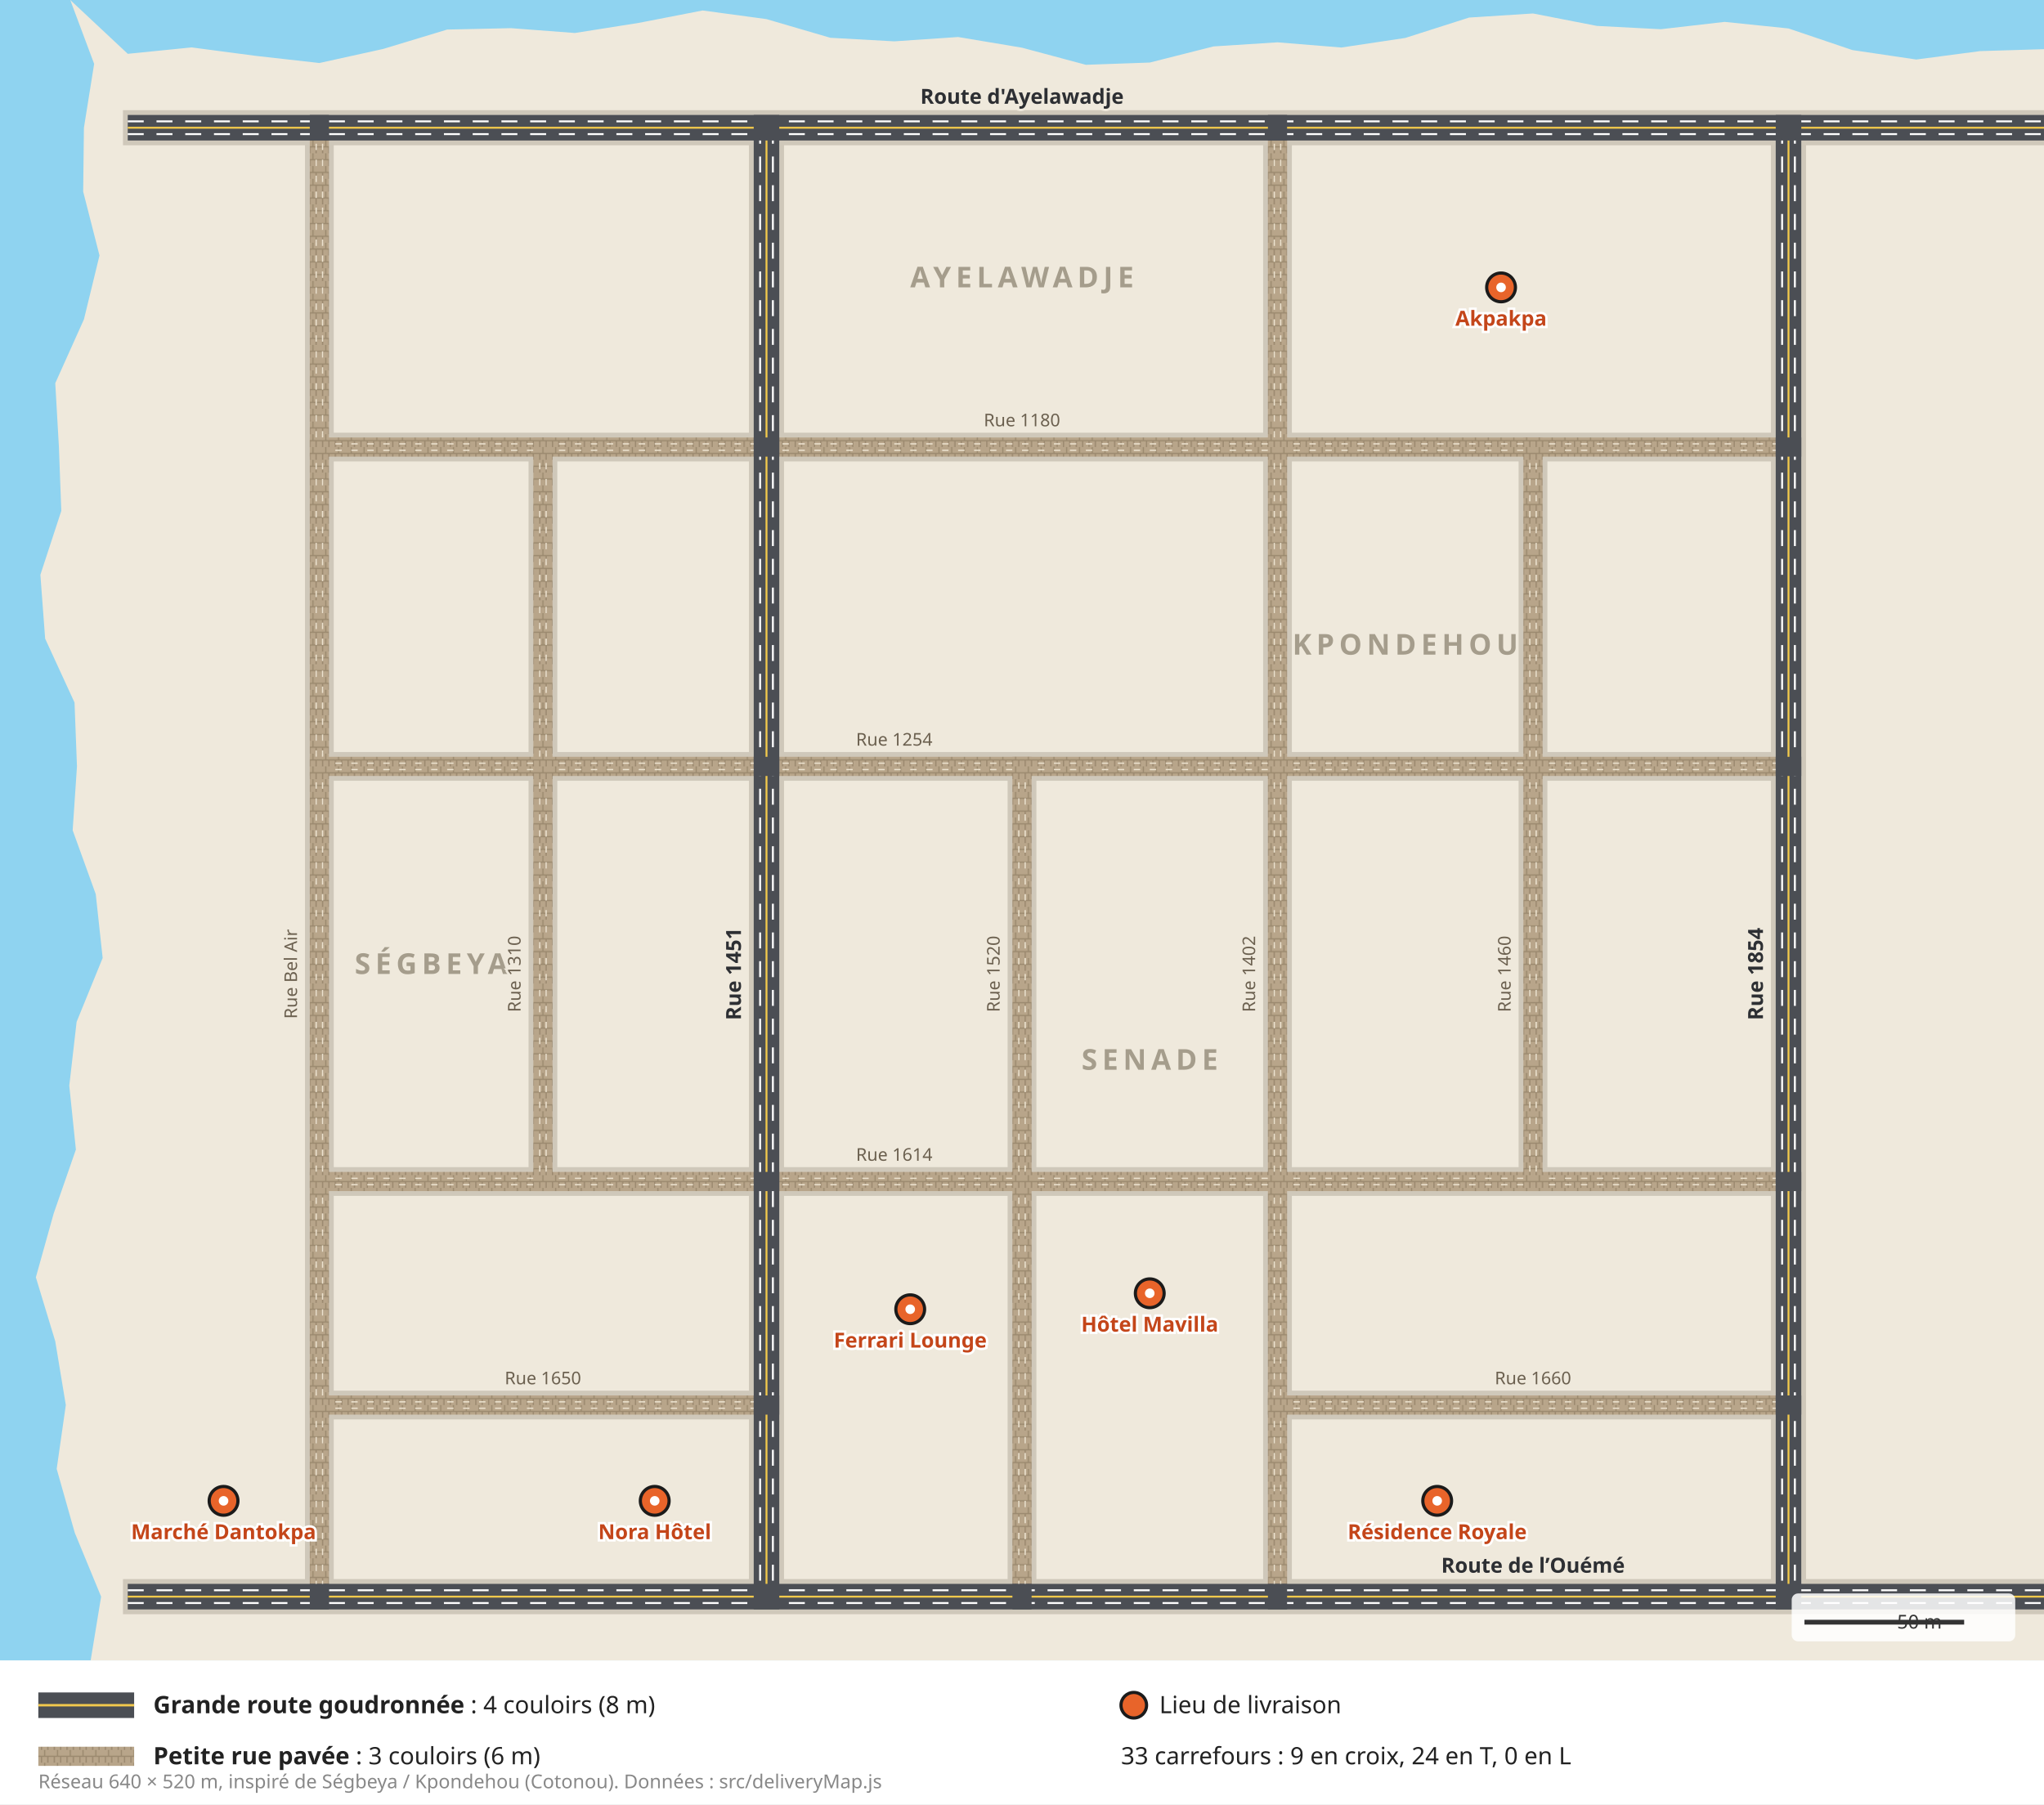
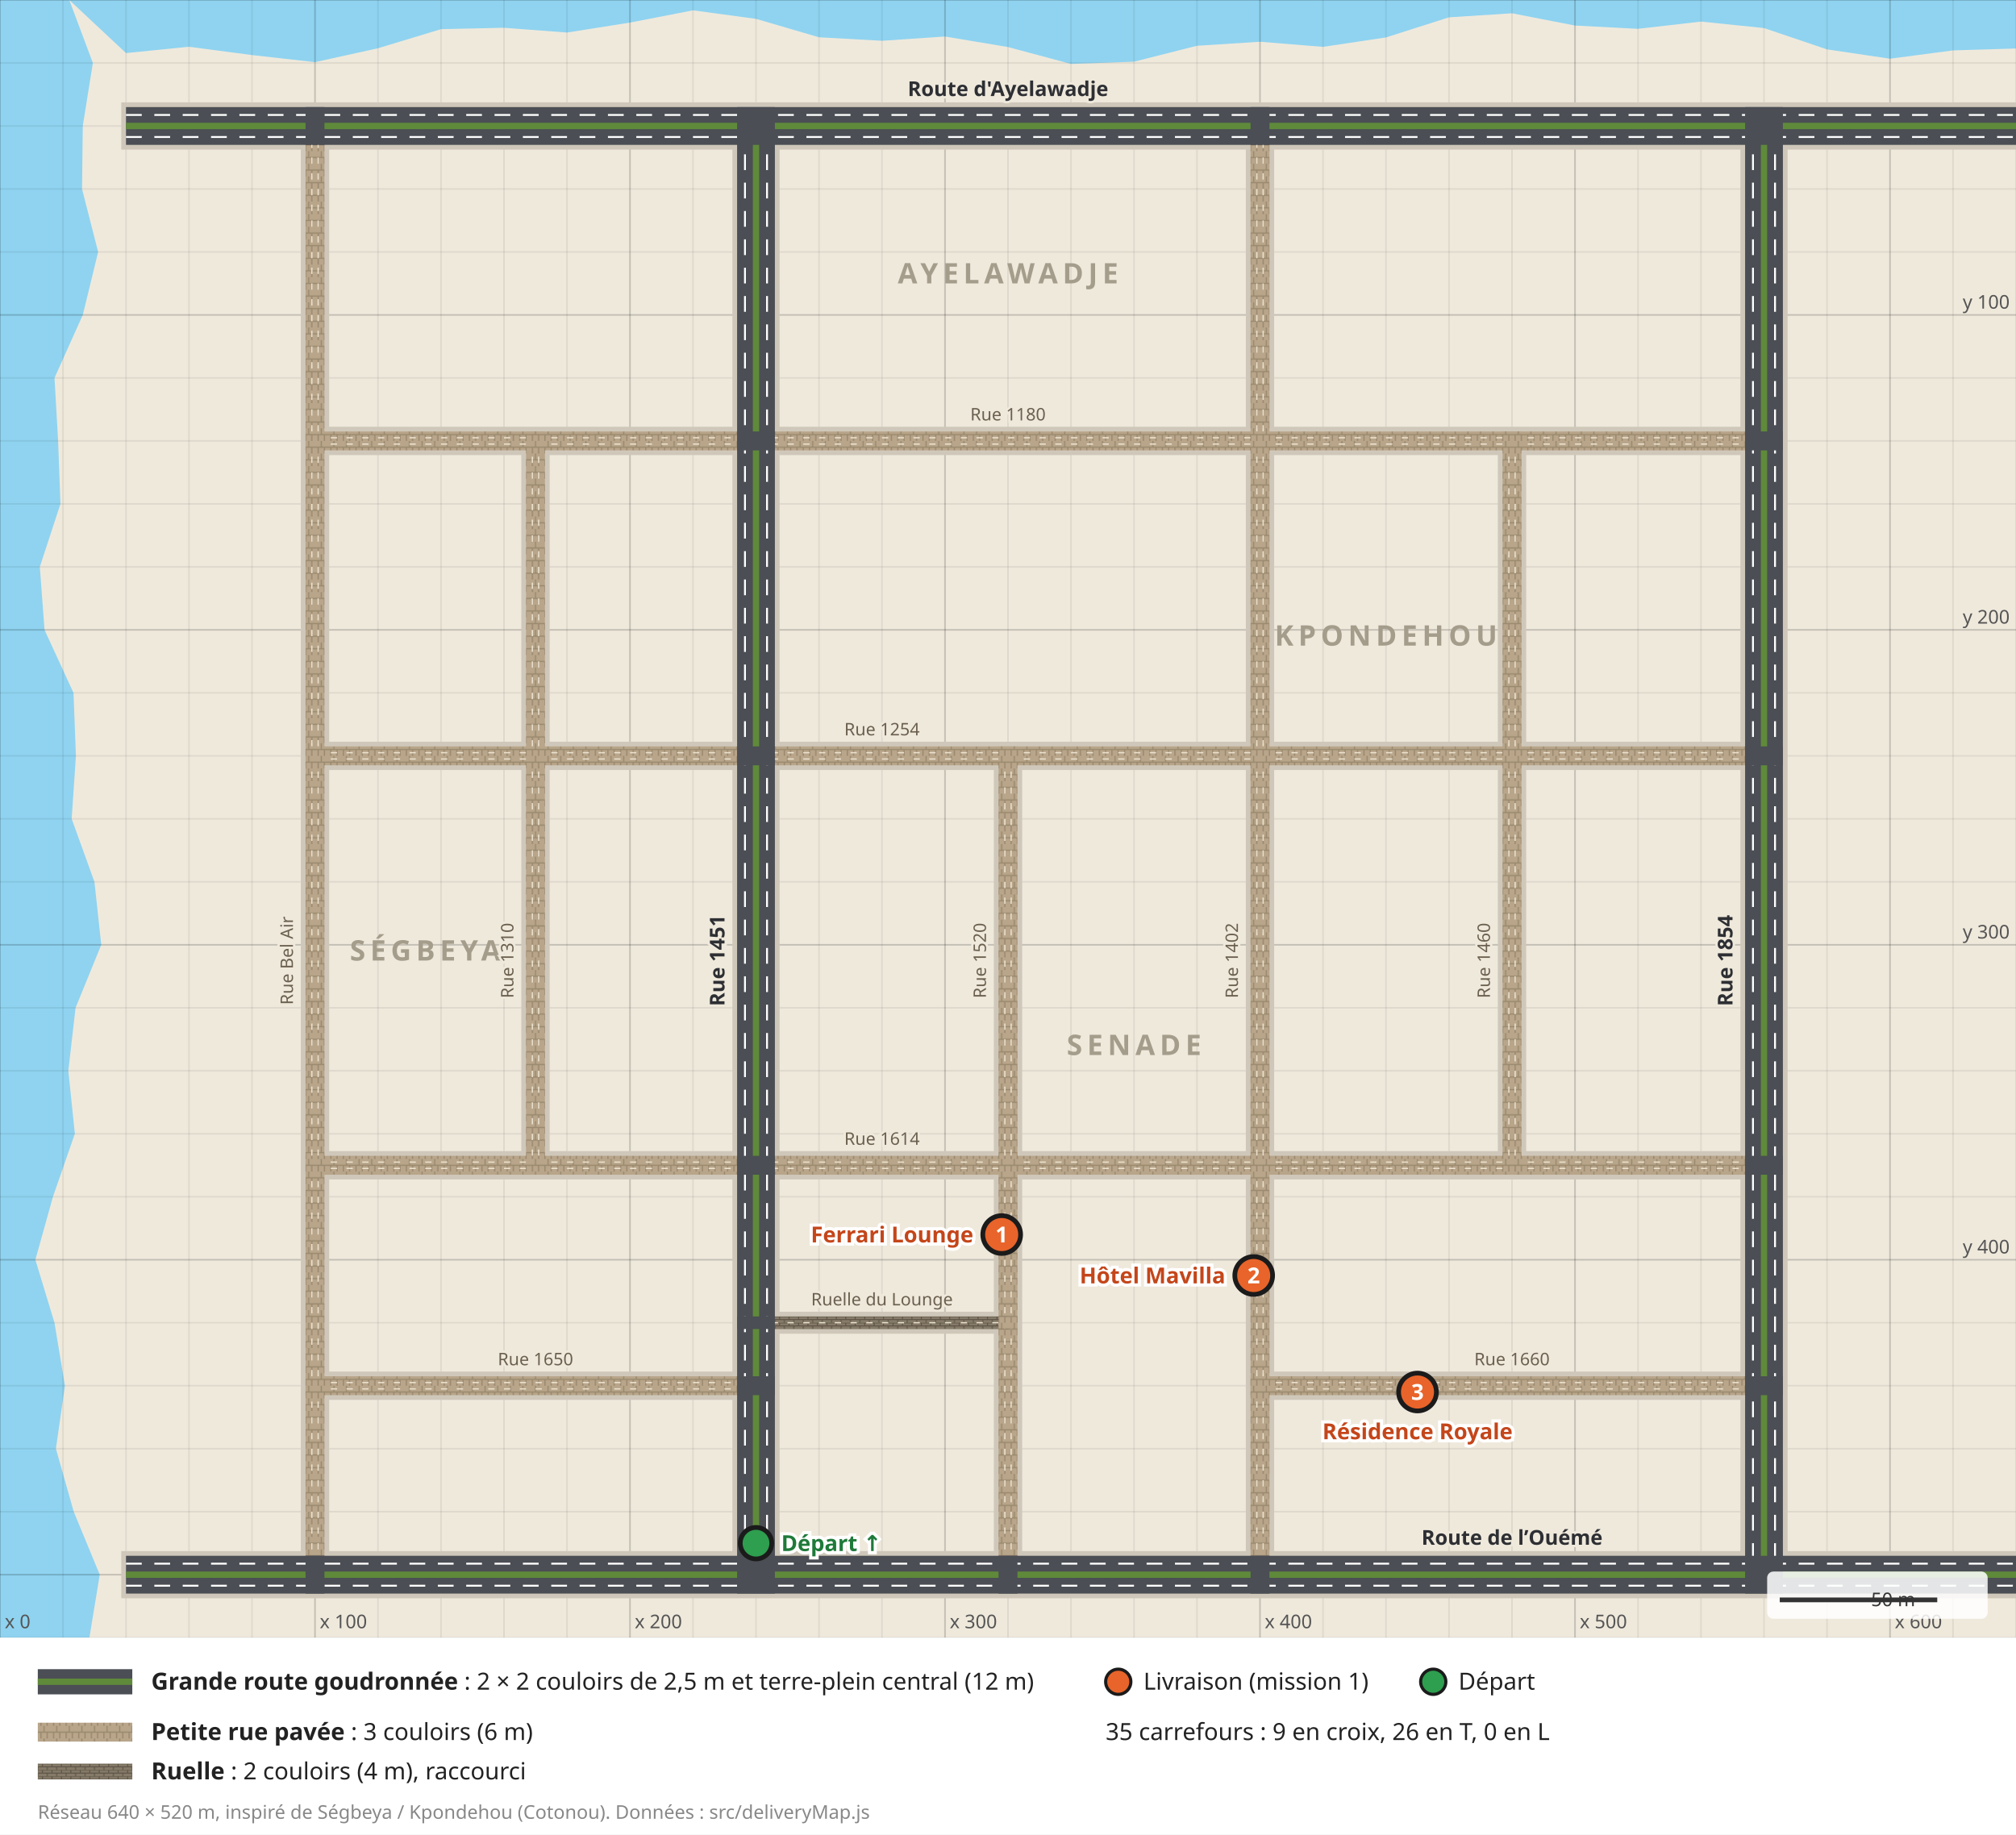
- <svg xmlns="http://www.w3.org/2000/svg" width="1280" height="1130" viewBox="0 0 1280 1130" font-family="Segoe UI, system-ui, sans-serif">
+ <svg xmlns="http://www.w3.org/2000/svg" width="1280" height="1165" viewBox="0 0 1280 1165" font-family="Segoe UI, system-ui, sans-serif">
  <defs>
+     <pattern id="ruelle" width="6" height="4" patternUnits="userSpaceOnUse">
+       <rect width="6" height="4" fill="#857a68" />
+       <path d="M0 0h6M0 2h6M3 0v2M0 2v2M6 2v2" stroke="#5e5547" stroke-width="0.6" />
+     </pattern>
    <pattern id="paves" width="8" height="8" patternUnits="userSpaceOnUse">
      <rect width="8" height="8" fill="#b8a58a" />
      <path d="M0 4h8M4 0v4M0 8h0M2 4v4M6 4v4" stroke="#9c8a70" stroke-width="0.8" />
    </pattern>
  </defs>
  <rect width="1280" height="1040" fill="#8fd3f0" />
  <polygon points="1280,1040 56.765,1040 63.326,1000 46.824,960 35.498,920 41.218,880 34.59,840 22.459,800 33.62,760 47.529,720 43.385,680 47.977,640 64.289,600 59.96,560 45.502,520 48.203,480 46.671,440 28.276,400 25.285,360 38.383,320 36.896,280 34.609,240 52.571,200 62.309,160 52.086,120 52.556,80 58.961,40 44,0 80,33.704 120,29.691 160,34.97 200,39.464 240,30.644 280,18.519 320,17.638 360,20.666 400,14.335 440,6.562 480,11.97 520,23.668 560,25.893 600,23.182 640,29.871 680,40.586 720,39.171 760,29.065 800,26.512 840,29.765 880,23.769 920,10.997 960,8.441 1000,16.224 1040,18.303 1080,13.706 1120,17.821 1160,31.353 1200,37.277 1240,32.004 1280,30.798" fill="#efe9dc" />
+   <line x1="0" y1="0" x2="0" y2="1040" stroke="#000" stroke-opacity="0.18" stroke-width="1" />
+   <text x="3" y="1034" font-size="12" fill="#555">x 0</text>
+   <line x1="40" y1="0" x2="40" y2="1040" stroke="#000" stroke-opacity="0.07" stroke-width="1" />
+   <line x1="80" y1="0" x2="80" y2="1040" stroke="#000" stroke-opacity="0.07" stroke-width="1" />
+   <line x1="120" y1="0" x2="120" y2="1040" stroke="#000" stroke-opacity="0.07" stroke-width="1" />
+   <line x1="160" y1="0" x2="160" y2="1040" stroke="#000" stroke-opacity="0.07" stroke-width="1" />
+   <line x1="200" y1="0" x2="200" y2="1040" stroke="#000" stroke-opacity="0.18" stroke-width="1" />
+   <text x="203" y="1034" font-size="12" fill="#555">x 100</text>
+   <line x1="240" y1="0" x2="240" y2="1040" stroke="#000" stroke-opacity="0.07" stroke-width="1" />
+   <line x1="280" y1="0" x2="280" y2="1040" stroke="#000" stroke-opacity="0.07" stroke-width="1" />
+   <line x1="320" y1="0" x2="320" y2="1040" stroke="#000" stroke-opacity="0.07" stroke-width="1" />
+   <line x1="360" y1="0" x2="360" y2="1040" stroke="#000" stroke-opacity="0.07" stroke-width="1" />
+   <line x1="400" y1="0" x2="400" y2="1040" stroke="#000" stroke-opacity="0.18" stroke-width="1" />
+   <text x="403" y="1034" font-size="12" fill="#555">x 200</text>
+   <line x1="440" y1="0" x2="440" y2="1040" stroke="#000" stroke-opacity="0.07" stroke-width="1" />
+   <line x1="480" y1="0" x2="480" y2="1040" stroke="#000" stroke-opacity="0.07" stroke-width="1" />
+   <line x1="520" y1="0" x2="520" y2="1040" stroke="#000" stroke-opacity="0.07" stroke-width="1" />
+   <line x1="560" y1="0" x2="560" y2="1040" stroke="#000" stroke-opacity="0.07" stroke-width="1" />
+   <line x1="600" y1="0" x2="600" y2="1040" stroke="#000" stroke-opacity="0.18" stroke-width="1" />
+   <text x="603" y="1034" font-size="12" fill="#555">x 300</text>
+   <line x1="640" y1="0" x2="640" y2="1040" stroke="#000" stroke-opacity="0.07" stroke-width="1" />
+   <line x1="680" y1="0" x2="680" y2="1040" stroke="#000" stroke-opacity="0.07" stroke-width="1" />
+   <line x1="720" y1="0" x2="720" y2="1040" stroke="#000" stroke-opacity="0.07" stroke-width="1" />
+   <line x1="760" y1="0" x2="760" y2="1040" stroke="#000" stroke-opacity="0.07" stroke-width="1" />
+   <line x1="800" y1="0" x2="800" y2="1040" stroke="#000" stroke-opacity="0.18" stroke-width="1" />
+   <text x="803" y="1034" font-size="12" fill="#555">x 400</text>
+   <line x1="840" y1="0" x2="840" y2="1040" stroke="#000" stroke-opacity="0.07" stroke-width="1" />
+   <line x1="880" y1="0" x2="880" y2="1040" stroke="#000" stroke-opacity="0.07" stroke-width="1" />
+   <line x1="920" y1="0" x2="920" y2="1040" stroke="#000" stroke-opacity="0.07" stroke-width="1" />
+   <line x1="960" y1="0" x2="960" y2="1040" stroke="#000" stroke-opacity="0.07" stroke-width="1" />
+   <line x1="1000" y1="0" x2="1000" y2="1040" stroke="#000" stroke-opacity="0.18" stroke-width="1" />
+   <text x="1003" y="1034" font-size="12" fill="#555">x 500</text>
+   <line x1="1040" y1="0" x2="1040" y2="1040" stroke="#000" stroke-opacity="0.07" stroke-width="1" />
+   <line x1="1080" y1="0" x2="1080" y2="1040" stroke="#000" stroke-opacity="0.07" stroke-width="1" />
+   <line x1="1120" y1="0" x2="1120" y2="1040" stroke="#000" stroke-opacity="0.07" stroke-width="1" />
+   <line x1="1160" y1="0" x2="1160" y2="1040" stroke="#000" stroke-opacity="0.07" stroke-width="1" />
+   <line x1="1200" y1="0" x2="1200" y2="1040" stroke="#000" stroke-opacity="0.18" stroke-width="1" />
+   <text x="1203" y="1034" font-size="12" fill="#555">x 600</text>
+   <line x1="1240" y1="0" x2="1240" y2="1040" stroke="#000" stroke-opacity="0.07" stroke-width="1" />
+   <line x1="1280" y1="0" x2="1280" y2="1040" stroke="#000" stroke-opacity="0.07" stroke-width="1" />
+   <line x1="0" y1="0" x2="1280" y2="0" stroke="#000" stroke-opacity="0.18" stroke-width="1" />
+   <line x1="0" y1="40" x2="1280" y2="40" stroke="#000" stroke-opacity="0.07" stroke-width="1" />
+   <line x1="0" y1="80" x2="1280" y2="80" stroke="#000" stroke-opacity="0.07" stroke-width="1" />
+   <line x1="0" y1="120" x2="1280" y2="120" stroke="#000" stroke-opacity="0.07" stroke-width="1" />
+   <line x1="0" y1="160" x2="1280" y2="160" stroke="#000" stroke-opacity="0.07" stroke-width="1" />
+   <line x1="0" y1="200" x2="1280" y2="200" stroke="#000" stroke-opacity="0.18" stroke-width="1" />
+   <text x="1276" y="196" text-anchor="end" font-size="12" fill="#555">y 100</text>
+   <line x1="0" y1="240" x2="1280" y2="240" stroke="#000" stroke-opacity="0.07" stroke-width="1" />
+   <line x1="0" y1="280" x2="1280" y2="280" stroke="#000" stroke-opacity="0.07" stroke-width="1" />
+   <line x1="0" y1="320" x2="1280" y2="320" stroke="#000" stroke-opacity="0.07" stroke-width="1" />
+   <line x1="0" y1="360" x2="1280" y2="360" stroke="#000" stroke-opacity="0.07" stroke-width="1" />
+   <line x1="0" y1="400" x2="1280" y2="400" stroke="#000" stroke-opacity="0.18" stroke-width="1" />
+   <text x="1276" y="396" text-anchor="end" font-size="12" fill="#555">y 200</text>
+   <line x1="0" y1="440" x2="1280" y2="440" stroke="#000" stroke-opacity="0.07" stroke-width="1" />
+   <line x1="0" y1="480" x2="1280" y2="480" stroke="#000" stroke-opacity="0.07" stroke-width="1" />
+   <line x1="0" y1="520" x2="1280" y2="520" stroke="#000" stroke-opacity="0.07" stroke-width="1" />
+   <line x1="0" y1="560" x2="1280" y2="560" stroke="#000" stroke-opacity="0.07" stroke-width="1" />
+   <line x1="0" y1="600" x2="1280" y2="600" stroke="#000" stroke-opacity="0.18" stroke-width="1" />
+   <text x="1276" y="596" text-anchor="end" font-size="12" fill="#555">y 300</text>
+   <line x1="0" y1="640" x2="1280" y2="640" stroke="#000" stroke-opacity="0.07" stroke-width="1" />
+   <line x1="0" y1="680" x2="1280" y2="680" stroke="#000" stroke-opacity="0.07" stroke-width="1" />
+   <line x1="0" y1="720" x2="1280" y2="720" stroke="#000" stroke-opacity="0.07" stroke-width="1" />
+   <line x1="0" y1="760" x2="1280" y2="760" stroke="#000" stroke-opacity="0.07" stroke-width="1" />
+   <line x1="0" y1="800" x2="1280" y2="800" stroke="#000" stroke-opacity="0.18" stroke-width="1" />
+   <text x="1276" y="796" text-anchor="end" font-size="12" fill="#555">y 400</text>
+   <line x1="0" y1="840" x2="1280" y2="840" stroke="#000" stroke-opacity="0.07" stroke-width="1" />
+   <line x1="0" y1="880" x2="1280" y2="880" stroke="#000" stroke-opacity="0.07" stroke-width="1" />
+   <line x1="0" y1="920" x2="1280" y2="920" stroke="#000" stroke-opacity="0.07" stroke-width="1" />
+   <line x1="0" y1="960" x2="1280" y2="960" stroke="#000" stroke-opacity="0.07" stroke-width="1" />
+   <line x1="0" y1="1000" x2="1280" y2="1000" stroke="#000" stroke-opacity="0.18" stroke-width="1" />
+   <text x="1276" y="996" text-anchor="end" font-size="12" fill="#555">y 500</text>
+   <line x1="0" y1="1040" x2="1280" y2="1040" stroke="#000" stroke-opacity="0.07" stroke-width="1" />
  <text x="640" y="180" text-anchor="middle" font-size="18" font-weight="700" letter-spacing="3" fill="#a59d8c">AYELAWADJE</text>
  <text x="270" y="610" text-anchor="middle" font-size="18" font-weight="700" letter-spacing="3" fill="#a59d8c">SÉGBEYA</text>
  <text x="880" y="410" text-anchor="middle" font-size="18" font-weight="700" letter-spacing="3" fill="#a59d8c">KPONDEHOU</text>
  <text x="720" y="670" text-anchor="middle" font-size="18" font-weight="700" letter-spacing="3" fill="#a59d8c">SENADE</text>
  <rect x="191" y="77" width="18" height="926" fill="#cfc8ba" />
  <rect x="197" y="271" width="926" height="18" fill="#cfc8ba" />
  <rect x="197" y="471" width="926" height="18" fill="#cfc8ba" />
  <rect x="197" y="731" width="926" height="18" fill="#cfc8ba" />
  <rect x="197" y="871" width="286" height="18" fill="#cfc8ba" />
  <rect x="797" y="871" width="326" height="18" fill="#cfc8ba" />
  <rect x="331" y="277" width="18" height="466" fill="#cfc8ba" />
  <rect x="631" y="477" width="18" height="526" fill="#cfc8ba" />
  <rect x="791" y="77" width="18" height="926" fill="#cfc8ba" />
  <rect x="951" y="277" width="18" height="466" fill="#cfc8ba" />
-   <rect x="77" y="69" width="1206" height="22" fill="#cfc8ba" />
-   <rect x="77" y="989" width="1206" height="22" fill="#cfc8ba" />
-   <rect x="469" y="77" width="22" height="926" fill="#cfc8ba" />
-   <rect x="1109" y="77" width="22" height="926" fill="#cfc8ba" />
+   <rect x="477" y="833" width="166" height="14" fill="#cfc8ba" />
+   <rect x="77" y="65" width="1206" height="30" fill="#cfc8ba" />
+   <rect x="77" y="985" width="1206" height="30" fill="#cfc8ba" />
+   <rect x="465" y="77" width="30" height="926" fill="#cfc8ba" />
+   <rect x="1105" y="77" width="30" height="926" fill="#cfc8ba" />
  <rect x="194" y="80" width="12" height="920" fill="url(#paves)" />
  <rect x="200" y="274" width="920" height="12" fill="url(#paves)" />
  <rect x="200" y="474" width="920" height="12" fill="url(#paves)" />
  <rect x="200" y="734" width="920" height="12" fill="url(#paves)" />
  <rect x="200" y="874" width="280" height="12" fill="url(#paves)" />
  <rect x="800" y="874" width="320" height="12" fill="url(#paves)" />
  <rect x="334" y="280" width="12" height="460" fill="url(#paves)" />
  <rect x="634" y="480" width="12" height="520" fill="url(#paves)" />
  <rect x="794" y="80" width="12" height="920" fill="url(#paves)" />
  <rect x="954" y="280" width="12" height="460" fill="url(#paves)" />
-   <rect x="80" y="72" width="1200" height="16" fill="#4b4e54" />
-   <rect x="80" y="992" width="1200" height="16" fill="#4b4e54" />
-   <rect x="472" y="80" width="16" height="920" fill="#4b4e54" />
-   <rect x="1112" y="80" width="16" height="920" fill="#4b4e54" />
+   <rect x="480" y="836" width="160" height="8" fill="url(#ruelle)" />
+   <rect x="80" y="68" width="1200" height="24" fill="#4b4e54" />
+   <rect x="80" y="988" width="1200" height="24" fill="#4b4e54" />
+   <rect x="468" y="80" width="24" height="920" fill="#4b4e54" />
+   <rect x="1108" y="80" width="24" height="920" fill="#4b4e54" />
  <line x1="198" y1="80" x2="198" y2="1000" stroke="#ece2cf" stroke-width="0.8" stroke-dasharray="4 6" />
  <line x1="202" y1="80" x2="202" y2="1000" stroke="#ece2cf" stroke-width="0.8" stroke-dasharray="4 6" />
  <line x1="200" y1="278" x2="1120" y2="278" stroke="#ece2cf" stroke-width="0.8" stroke-dasharray="4 6" />
  <line x1="200" y1="282" x2="1120" y2="282" stroke="#ece2cf" stroke-width="0.8" stroke-dasharray="4 6" />
  <line x1="200" y1="478" x2="1120" y2="478" stroke="#ece2cf" stroke-width="0.8" stroke-dasharray="4 6" />
  <line x1="200" y1="482" x2="1120" y2="482" stroke="#ece2cf" stroke-width="0.8" stroke-dasharray="4 6" />
  <line x1="200" y1="738" x2="1120" y2="738" stroke="#ece2cf" stroke-width="0.8" stroke-dasharray="4 6" />
  <line x1="200" y1="742" x2="1120" y2="742" stroke="#ece2cf" stroke-width="0.8" stroke-dasharray="4 6" />
  <line x1="200" y1="878" x2="480" y2="878" stroke="#ece2cf" stroke-width="0.8" stroke-dasharray="4 6" />
  <line x1="200" y1="882" x2="480" y2="882" stroke="#ece2cf" stroke-width="0.8" stroke-dasharray="4 6" />
  <line x1="800" y1="878" x2="1120" y2="878" stroke="#ece2cf" stroke-width="0.8" stroke-dasharray="4 6" />
  <line x1="800" y1="882" x2="1120" y2="882" stroke="#ece2cf" stroke-width="0.8" stroke-dasharray="4 6" />
  <line x1="338" y1="280" x2="338" y2="740" stroke="#ece2cf" stroke-width="0.8" stroke-dasharray="4 6" />
  <line x1="342" y1="280" x2="342" y2="740" stroke="#ece2cf" stroke-width="0.8" stroke-dasharray="4 6" />
  <line x1="638" y1="480" x2="638" y2="1000" stroke="#ece2cf" stroke-width="0.8" stroke-dasharray="4 6" />
  <line x1="642" y1="480" x2="642" y2="1000" stroke="#ece2cf" stroke-width="0.8" stroke-dasharray="4 6" />
  <line x1="798" y1="80" x2="798" y2="1000" stroke="#ece2cf" stroke-width="0.8" stroke-dasharray="4 6" />
  <line x1="802" y1="80" x2="802" y2="1000" stroke="#ece2cf" stroke-width="0.8" stroke-dasharray="4 6" />
  <line x1="958" y1="280" x2="958" y2="740" stroke="#ece2cf" stroke-width="0.8" stroke-dasharray="4 6" />
  <line x1="962" y1="280" x2="962" y2="740" stroke="#ece2cf" stroke-width="0.8" stroke-dasharray="4 6" />
-   <line x1="80" y1="76" x2="1280" y2="76" stroke="#ffffff" stroke-width="1.2" stroke-dasharray="10 8" />
-   <line x1="80" y1="80" x2="1280" y2="80" stroke="#f2c94c" stroke-width="1.2" />
-   <line x1="80" y1="84" x2="1280" y2="84" stroke="#ffffff" stroke-width="1.2" stroke-dasharray="10 8" />
-   <line x1="80" y1="996" x2="1280" y2="996" stroke="#ffffff" stroke-width="1.2" stroke-dasharray="10 8" />
-   <line x1="80" y1="1000" x2="1280" y2="1000" stroke="#f2c94c" stroke-width="1.2" />
-   <line x1="80" y1="1004" x2="1280" y2="1004" stroke="#ffffff" stroke-width="1.2" stroke-dasharray="10 8" />
-   <line x1="476" y1="80" x2="476" y2="1000" stroke="#ffffff" stroke-width="1.2" stroke-dasharray="10 8" />
-   <line x1="480" y1="80" x2="480" y2="1000" stroke="#f2c94c" stroke-width="1.2" />
-   <line x1="484" y1="80" x2="484" y2="1000" stroke="#ffffff" stroke-width="1.2" stroke-dasharray="10 8" />
-   <line x1="1116" y1="80" x2="1116" y2="1000" stroke="#ffffff" stroke-width="1.2" stroke-dasharray="10 8" />
-   <line x1="1120" y1="80" x2="1120" y2="1000" stroke="#f2c94c" stroke-width="1.2" />
-   <line x1="1124" y1="80" x2="1124" y2="1000" stroke="#ffffff" stroke-width="1.2" stroke-dasharray="10 8" />
-   <rect x="472" y="72" width="16" height="16" fill="#4b4e54" />
-   <rect x="1112" y="72" width="16" height="16" fill="#4b4e54" />
-   <rect x="194" y="72" width="12" height="16" fill="#4b4e54" />
-   <rect x="794" y="72" width="12" height="16" fill="#4b4e54" />
-   <rect x="472" y="992" width="16" height="16" fill="#4b4e54" />
-   <rect x="1112" y="992" width="16" height="16" fill="#4b4e54" />
-   <rect x="194" y="992" width="12" height="16" fill="#4b4e54" />
-   <rect x="634" y="992" width="12" height="16" fill="#4b4e54" />
-   <rect x="794" y="992" width="12" height="16" fill="#4b4e54" />
-   <rect x="472" y="274" width="16" height="12" fill="#4b4e54" />
-   <rect x="1112" y="274" width="16" height="12" fill="#4b4e54" />
+   <line x1="480" y1="840" x2="640" y2="840" stroke="#ece2cf" stroke-width="0.8" stroke-dasharray="4 6" />
+   <line x1="80" y1="73" x2="1280" y2="73" stroke="#ffffff" stroke-width="1.2" stroke-dasharray="10 8" />
+   <line x1="80" y1="87" x2="1280" y2="87" stroke="#ffffff" stroke-width="1.2" stroke-dasharray="10 8" />
+   <line x1="80" y1="993" x2="1280" y2="993" stroke="#ffffff" stroke-width="1.2" stroke-dasharray="10 8" />
+   <line x1="80" y1="1007" x2="1280" y2="1007" stroke="#ffffff" stroke-width="1.2" stroke-dasharray="10 8" />
+   <line x1="473" y1="80" x2="473" y2="1000" stroke="#ffffff" stroke-width="1.2" stroke-dasharray="10 8" />
+   <line x1="487" y1="80" x2="487" y2="1000" stroke="#ffffff" stroke-width="1.2" stroke-dasharray="10 8" />
+   <line x1="1113" y1="80" x2="1113" y2="1000" stroke="#ffffff" stroke-width="1.2" stroke-dasharray="10 8" />
+   <line x1="1127" y1="80" x2="1127" y2="1000" stroke="#ffffff" stroke-width="1.2" stroke-dasharray="10 8" />
+   <rect x="80" y="78" width="1200" height="4" fill="#5f8a3a" />
+   <rect x="80" y="998" width="1200" height="4" fill="#5f8a3a" />
+   <rect x="478" y="80" width="4" height="920" fill="#5f8a3a" />
+   <rect x="1118" y="80" width="4" height="920" fill="#5f8a3a" />
+   <rect x="468" y="68" width="24" height="24" fill="#4b4e54" />
+   <rect x="1108" y="68" width="24" height="24" fill="#4b4e54" />
+   <rect x="194" y="68" width="12" height="24" fill="#4b4e54" />
+   <rect x="794" y="68" width="12" height="24" fill="#4b4e54" />
+   <rect x="468" y="988" width="24" height="24" fill="#4b4e54" />
+   <rect x="1108" y="988" width="24" height="24" fill="#4b4e54" />
+   <rect x="194" y="988" width="12" height="24" fill="#4b4e54" />
+   <rect x="634" y="988" width="12" height="24" fill="#4b4e54" />
+   <rect x="794" y="988" width="12" height="24" fill="#4b4e54" />
+   <rect x="468" y="274" width="24" height="12" fill="#4b4e54" />
+   <rect x="1108" y="274" width="24" height="12" fill="#4b4e54" />
  <rect x="194" y="274" width="12" height="12" fill="url(#paves)" />
  <rect x="334" y="274" width="12" height="12" fill="url(#paves)" />
  <rect x="794" y="274" width="12" height="12" fill="url(#paves)" />
  <rect x="954" y="274" width="12" height="12" fill="url(#paves)" />
-   <rect x="472" y="474" width="16" height="12" fill="#4b4e54" />
-   <rect x="1112" y="474" width="16" height="12" fill="#4b4e54" />
+   <rect x="468" y="474" width="24" height="12" fill="#4b4e54" />
+   <rect x="1108" y="474" width="24" height="12" fill="#4b4e54" />
  <rect x="194" y="474" width="12" height="12" fill="url(#paves)" />
  <rect x="334" y="474" width="12" height="12" fill="url(#paves)" />
  <rect x="634" y="474" width="12" height="12" fill="url(#paves)" />
  <rect x="794" y="474" width="12" height="12" fill="url(#paves)" />
  <rect x="954" y="474" width="12" height="12" fill="url(#paves)" />
-   <rect x="472" y="734" width="16" height="12" fill="#4b4e54" />
-   <rect x="1112" y="734" width="16" height="12" fill="#4b4e54" />
+   <rect x="468" y="734" width="24" height="12" fill="#4b4e54" />
+   <rect x="1108" y="734" width="24" height="12" fill="#4b4e54" />
  <rect x="194" y="734" width="12" height="12" fill="url(#paves)" />
  <rect x="334" y="734" width="12" height="12" fill="url(#paves)" />
  <rect x="634" y="734" width="12" height="12" fill="url(#paves)" />
  <rect x="794" y="734" width="12" height="12" fill="url(#paves)" />
  <rect x="954" y="734" width="12" height="12" fill="url(#paves)" />
-   <rect x="472" y="874" width="16" height="12" fill="#4b4e54" />
+   <rect x="468" y="874" width="24" height="12" fill="#4b4e54" />
  <rect x="194" y="874" width="12" height="12" fill="url(#paves)" />
-   <rect x="1112" y="874" width="16" height="12" fill="#4b4e54" />
+   <rect x="1108" y="874" width="24" height="12" fill="#4b4e54" />
  <rect x="794" y="874" width="12" height="12" fill="url(#paves)" />
-   <text x="640" y="65" text-anchor="middle" font-size="13" font-weight="700" fill="#2d2f33" stroke="#efe9dc" stroke-width="3" paint-order="stroke">Route d'Ayelawadje</text>
-   <text x="960" y="985" text-anchor="middle" font-size="13" font-weight="700" fill="#2d2f33" stroke="#efe9dc" stroke-width="3" paint-order="stroke">Route de l’Ouémé</text>
-   <text x="464" y="610" text-anchor="middle" transform="rotate(-90 464 610)" font-size="13" font-weight="700" fill="#2d2f33" stroke="#efe9dc" stroke-width="3" paint-order="stroke">Rue 1451</text>
-   <text x="1104" y="610" text-anchor="middle" transform="rotate(-90 1104 610)" font-size="13" font-weight="700" fill="#2d2f33" stroke="#efe9dc" stroke-width="3" paint-order="stroke">Rue 1854</text>
+   <rect x="468" y="836" width="24" height="8" fill="#4b4e54" />
+   <rect x="634" y="836" width="12" height="8" fill="url(#paves)" />
+   <text x="640" y="61" text-anchor="middle" font-size="13" font-weight="700" fill="#2d2f33" stroke="#efe9dc" stroke-width="3" paint-order="stroke">Route d'Ayelawadje</text>
+   <text x="960" y="981" text-anchor="middle" font-size="13" font-weight="700" fill="#2d2f33" stroke="#efe9dc" stroke-width="3" paint-order="stroke">Route de l’Ouémé</text>
+   <text x="460" y="610" text-anchor="middle" transform="rotate(-90 460 610)" font-size="13" font-weight="700" fill="#2d2f33" stroke="#efe9dc" stroke-width="3" paint-order="stroke">Rue 1451</text>
+   <text x="1100" y="610" text-anchor="middle" transform="rotate(-90 1100 610)" font-size="13" font-weight="700" fill="#2d2f33" stroke="#efe9dc" stroke-width="3" paint-order="stroke">Rue 1854</text>
  <text x="186" y="610" text-anchor="middle" transform="rotate(-90 186 610)" font-size="11" font-weight="500" fill="#6b604f" stroke="#efe9dc" stroke-width="3" paint-order="stroke">Rue Bel Air</text>
  <text x="640" y="267" text-anchor="middle" font-size="11" font-weight="500" fill="#6b604f" stroke="#efe9dc" stroke-width="3" paint-order="stroke">Rue 1180</text>
  <text x="560" y="467" text-anchor="middle" font-size="11" font-weight="500" fill="#6b604f" stroke="#efe9dc" stroke-width="3" paint-order="stroke">Rue 1254</text>
  <text x="560" y="727" text-anchor="middle" font-size="11" font-weight="500" fill="#6b604f" stroke="#efe9dc" stroke-width="3" paint-order="stroke">Rue 1614</text>
  <text x="340" y="867" text-anchor="middle" font-size="11" font-weight="500" fill="#6b604f" stroke="#efe9dc" stroke-width="3" paint-order="stroke">Rue 1650</text>
  <text x="960" y="867" text-anchor="middle" font-size="11" font-weight="500" fill="#6b604f" stroke="#efe9dc" stroke-width="3" paint-order="stroke">Rue 1660</text>
  <text x="326" y="610" text-anchor="middle" transform="rotate(-90 326 610)" font-size="11" font-weight="500" fill="#6b604f" stroke="#efe9dc" stroke-width="3" paint-order="stroke">Rue 1310</text>
  <text x="626" y="610" text-anchor="middle" transform="rotate(-90 626 610)" font-size="11" font-weight="500" fill="#6b604f" stroke="#efe9dc" stroke-width="3" paint-order="stroke">Rue 1520</text>
  <text x="786" y="610" text-anchor="middle" transform="rotate(-90 786 610)" font-size="11" font-weight="500" fill="#6b604f" stroke="#efe9dc" stroke-width="3" paint-order="stroke">Rue 1402</text>
  <text x="946" y="610" text-anchor="middle" transform="rotate(-90 946 610)" font-size="11" font-weight="500" fill="#6b604f" stroke="#efe9dc" stroke-width="3" paint-order="stroke">Rue 1460</text>
-   <circle cx="140" cy="940" r="9" fill="#e8642a" stroke="#1b1b1b" stroke-width="2" />
-   <circle cx="140" cy="940" r="3" fill="#fff" />
-   <text x="140" y="964" text-anchor="middle" font-size="13" font-weight="700" fill="#c4461a" stroke="#fff" stroke-width="3" paint-order="stroke">Marché Dantokpa</text>
-   <circle cx="410" cy="940" r="9" fill="#e8642a" stroke="#1b1b1b" stroke-width="2" />
-   <circle cx="410" cy="940" r="3" fill="#fff" />
-   <text x="410" y="964" text-anchor="middle" font-size="13" font-weight="700" fill="#c4461a" stroke="#fff" stroke-width="3" paint-order="stroke">Nora Hôtel</text>
-   <circle cx="570" cy="820" r="9" fill="#e8642a" stroke="#1b1b1b" stroke-width="2" />
-   <circle cx="570" cy="820" r="3" fill="#fff" />
-   <text x="570" y="844" text-anchor="middle" font-size="13" font-weight="700" fill="#c4461a" stroke="#fff" stroke-width="3" paint-order="stroke">Ferrari Lounge</text>
-   <circle cx="720" cy="810" r="9" fill="#e8642a" stroke="#1b1b1b" stroke-width="2" />
-   <circle cx="720" cy="810" r="3" fill="#fff" />
-   <text x="720" y="834" text-anchor="middle" font-size="13" font-weight="700" fill="#c4461a" stroke="#fff" stroke-width="3" paint-order="stroke">Hôtel Mavilla</text>
-   <circle cx="900" cy="940" r="9" fill="#e8642a" stroke="#1b1b1b" stroke-width="2" />
-   <circle cx="900" cy="940" r="3" fill="#fff" />
-   <text x="900" y="964" text-anchor="middle" font-size="13" font-weight="700" fill="#c4461a" stroke="#fff" stroke-width="3" paint-order="stroke">Résidence Royale</text>
-   <circle cx="940" cy="180" r="9" fill="#e8642a" stroke="#1b1b1b" stroke-width="2" />
-   <circle cx="940" cy="180" r="3" fill="#fff" />
-   <text x="940" y="204" text-anchor="middle" font-size="13" font-weight="700" fill="#c4461a" stroke="#fff" stroke-width="3" paint-order="stroke">Akpakpa</text>
+   <text x="560" y="829" text-anchor="middle" font-size="11" font-weight="500" fill="#6b604f" stroke="#efe9dc" stroke-width="3" paint-order="stroke">Ruelle du Lounge</text>
+   <circle cx="636" cy="784" r="12" fill="#e8642a" stroke="#1b1b1b" stroke-width="3" />
+   <text x="636" y="789" text-anchor="middle" font-size="14" font-weight="800" fill="#fff">1</text>
+   <text x="618" y="789" text-anchor="end" font-size="14" font-weight="800" fill="#c4461a" stroke="#fff" stroke-width="4" paint-order="stroke">Ferrari Lounge</text>
+   <circle cx="796" cy="810" r="12" fill="#e8642a" stroke="#1b1b1b" stroke-width="3" />
+   <text x="796" y="815" text-anchor="middle" font-size="14" font-weight="800" fill="#fff">2</text>
+   <text x="778" y="815" text-anchor="end" font-size="14" font-weight="800" fill="#c4461a" stroke="#fff" stroke-width="4" paint-order="stroke">Hôtel Mavilla</text>
+   <circle cx="900" cy="884" r="12" fill="#e8642a" stroke="#1b1b1b" stroke-width="3" />
+   <text x="900" y="889" text-anchor="middle" font-size="14" font-weight="800" fill="#fff">3</text>
+   <text x="900" y="914" text-anchor="middle" font-size="14" font-weight="800" fill="#c4461a" stroke="#fff" stroke-width="4" paint-order="stroke">Résidence Royale</text>
+   <circle cx="480" cy="980" r="10" fill="#2e9e4f" stroke="#1b1b1b" stroke-width="3" />
+   <text x="496" y="985" font-size="14" font-weight="800" fill="#1f7a3a" stroke="#fff" stroke-width="4" paint-order="stroke">Départ ↑</text>
  <g transform="translate(1130, 1016)">
    <rect x="-8" y="-18" width="140" height="30" rx="4" fill="#fff" opacity="0.85" />
    <line x1="0" y1="0" x2="100" y2="0" stroke="#333" stroke-width="3" />
    <text x="58" y="4" font-size="12" fill="#333">50 m</text>
  </g>
-   <rect y="1040" width="1280" height="90" fill="#ffffff" />
+   <rect y="1040" width="1280" height="125" fill="#ffffff" />
  <rect x="24" y="1060" width="60" height="16" fill="#4b4e54" />
-   <line x1="24" y1="1068" x2="84" y2="1068" stroke="#f2c94c" stroke-width="1.5" />
+   <rect x="24" y="1066" width="60" height="4" fill="#5f8a3a" />
  <text x="96" y="1073" font-size="15" fill="#222">
-     <tspan font-weight="700">Grande route goudronnée</tspan> : 4 couloirs (8 m)</text>
+     <tspan font-weight="700">Grande route goudronnée</tspan> : 2 × 2 couloirs de 2,5 m et terre-plein central (12 m)</text>
  <rect x="24" y="1094" width="60" height="12" fill="url(#paves)" />
  <text x="96" y="1105" font-size="15" fill="#222">
    <tspan font-weight="700">Petite rue pavée</tspan> : 3 couloirs (6 m)</text>
+   <rect x="24" y="1120" width="60" height="10" fill="url(#ruelle)" />
+   <text x="96" y="1130" font-size="15" fill="#222">
+     <tspan font-weight="700">Ruelle</tspan> : 2 couloirs (4 m), raccourci</text>
  <circle cx="710" cy="1068" r="8" fill="#e8642a" stroke="#1b1b1b" stroke-width="2" />
-   <text x="726" y="1073" font-size="15" fill="#222">Lieu de livraison</text>
-   <text x="702" y="1105" font-size="15" fill="#222">33 carrefours : 9 en croix, 24 en T, 0 en L</text>
-   <text x="24" y="1120" font-size="12" fill="#888">Réseau 640 × 520 m, inspiré de Ségbeya / Kpondehou (Cotonou). Données : src/deliveryMap.js</text>
+   <text x="726" y="1073" font-size="15" fill="#222">Livraison (mission 1)</text>
+   <circle cx="910" cy="1068" r="8" fill="#2e9e4f" stroke="#1b1b1b" stroke-width="2" />
+   <text x="926" y="1073" font-size="15" fill="#222">Départ</text>
+   <text x="702" y="1105" font-size="15" fill="#222">35 carrefours : 9 en croix, 26 en T, 0 en L</text>
+   <text x="24" y="1155" font-size="12" fill="#888">Réseau 640 × 520 m, inspiré de Ségbeya / Kpondehou (Cotonou). Données : src/deliveryMap.js</text>
</svg>
